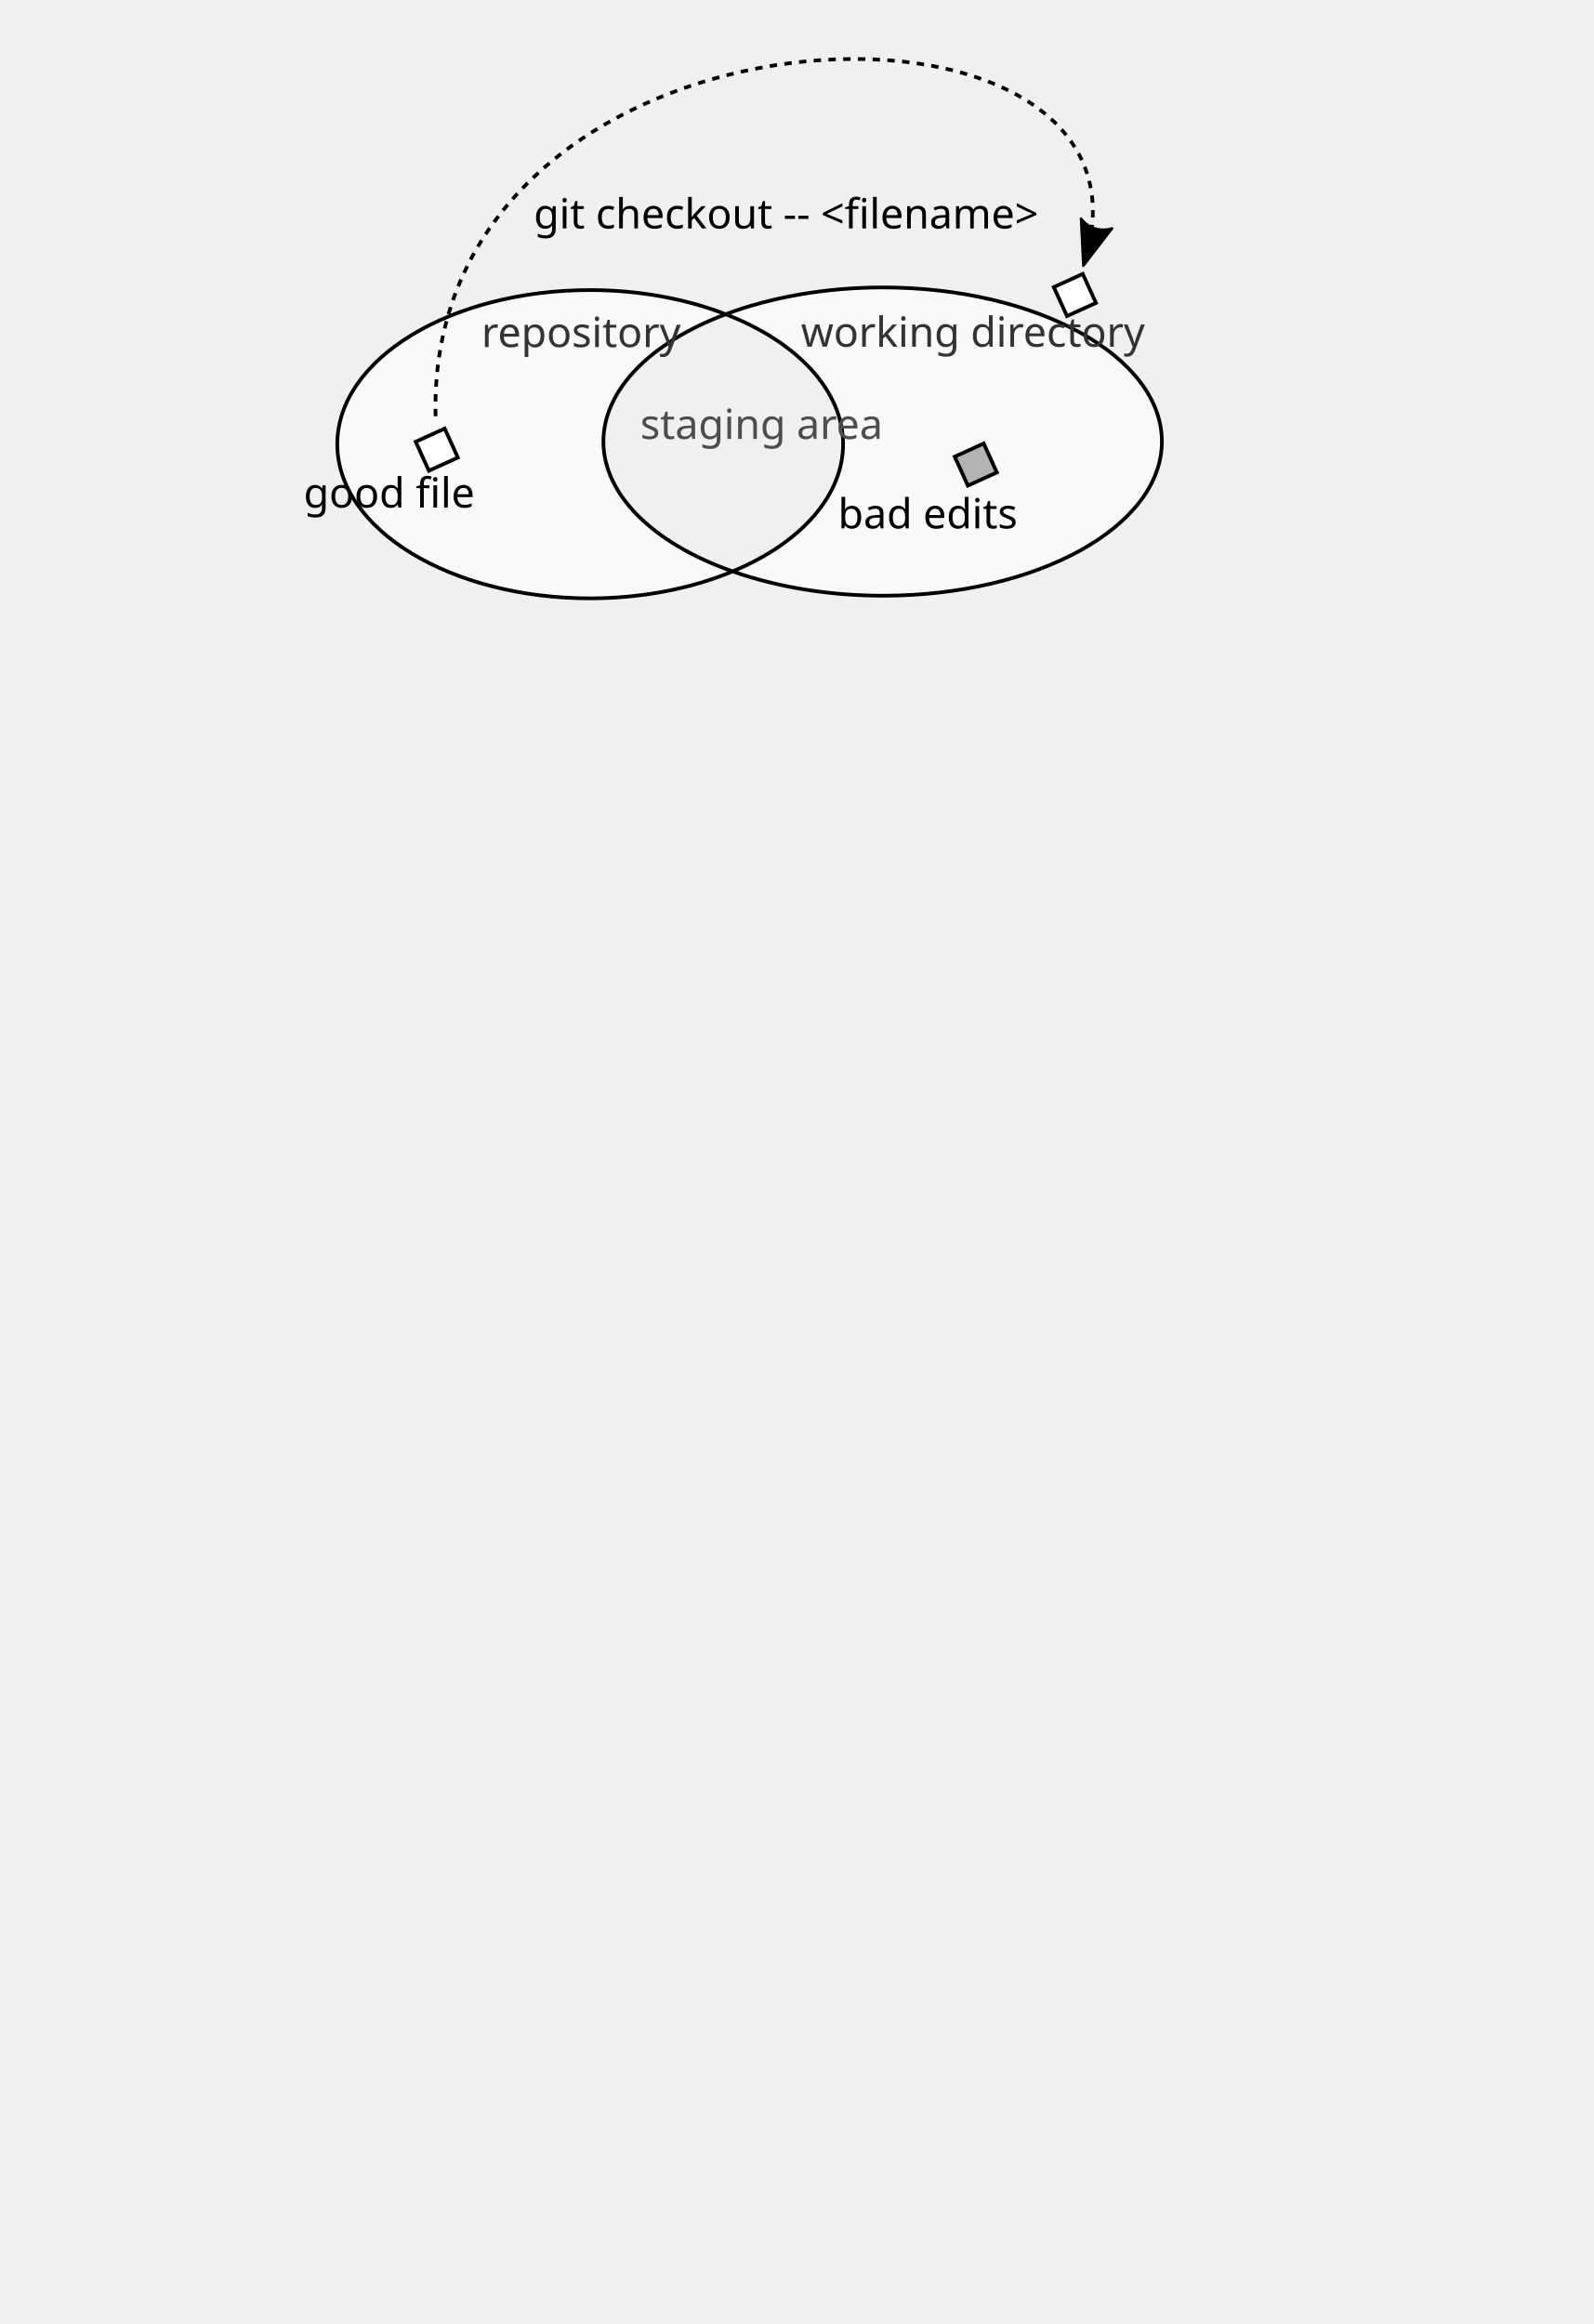
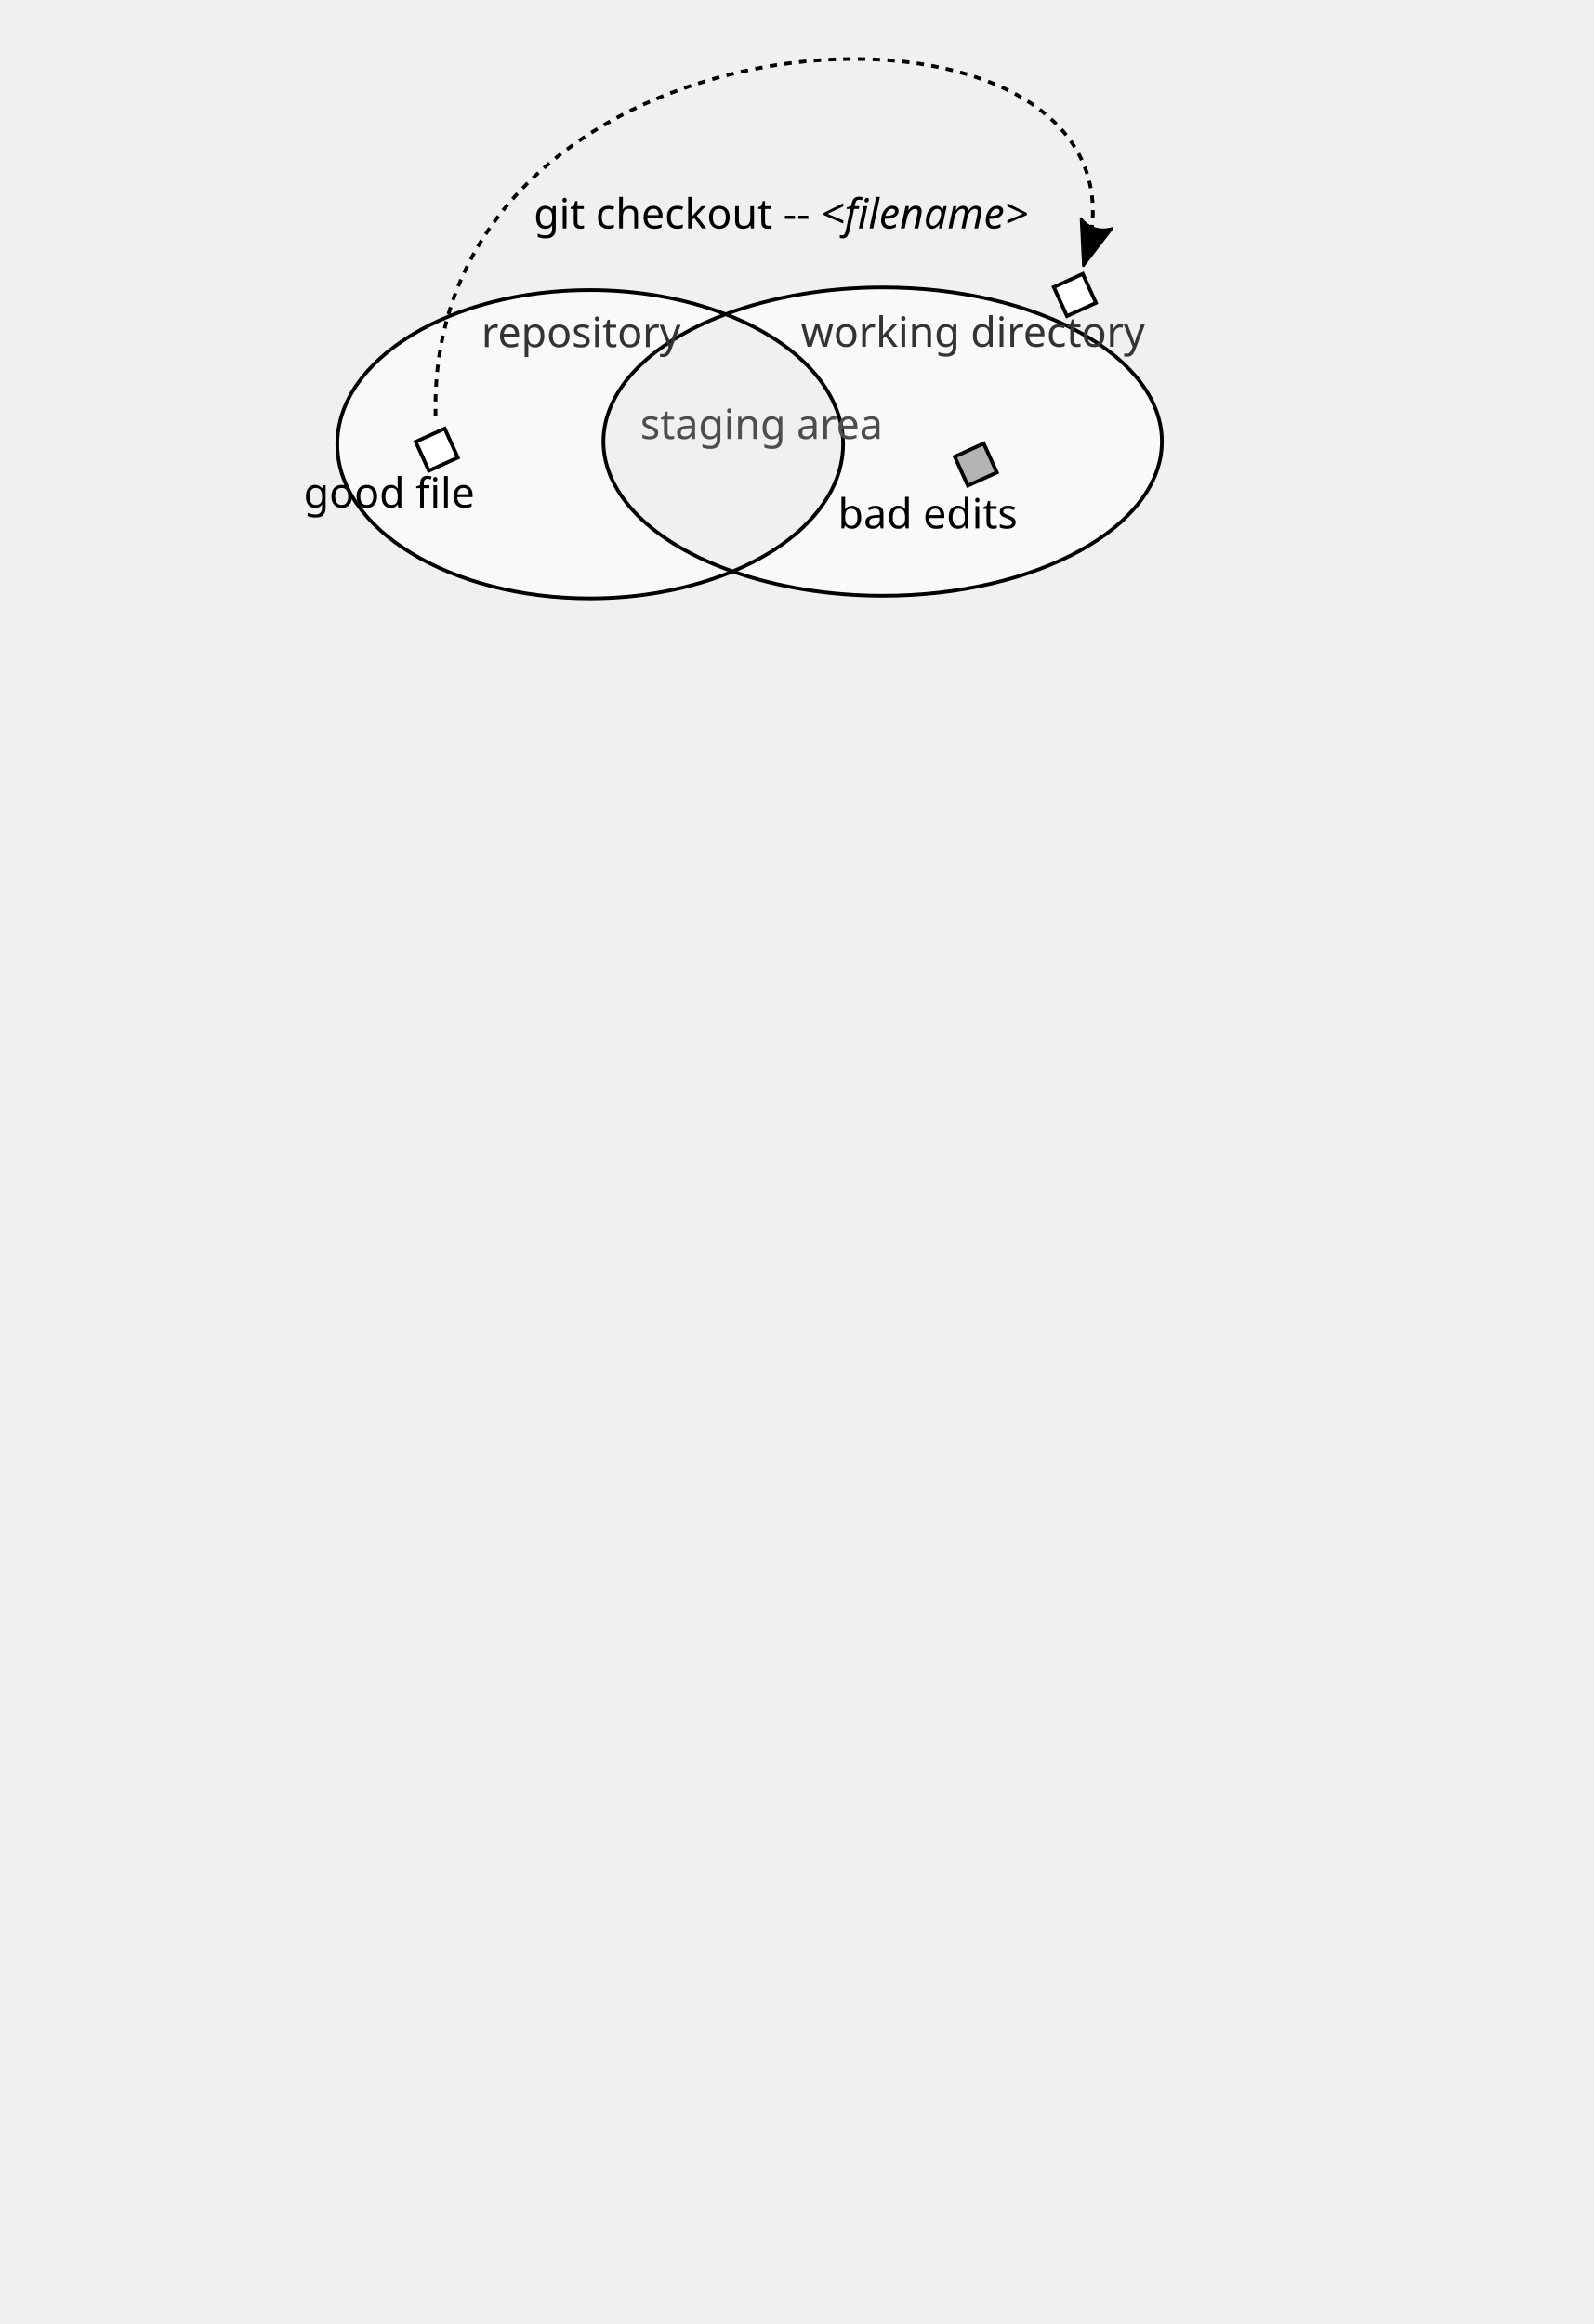
<svg xmlns="http://www.w3.org/2000/svg" width="4.8in" height="7in" viewBox="0 0 432 630" id="svg2" version="1.1">
  <defs id="defs4">
    <marker orient="auto" refY="0" refX="0" id="Arrow2Lend" style="overflow:visible">
      <path id="path4440" style="fill:#000000;fill-opacity:1;fill-rule:evenodd;stroke:#000000;stroke-width:0.625;stroke-linejoin:round;stroke-opacity:1" d="M 8.719,4.034 -2.207,0.016 8.719,-4.002 c -1.745,2.372 -1.735,5.617 -6e-7,8.035 z" transform="matrix(-1.1,0,0,-1.1,-1.1,0)" />
    </marker>
    <marker orient="auto" refY="0" refX="0" id="Arrow2Lend-3" style="overflow:visible">
      <path id="path4440-7" style="fill:#000000;fill-opacity:1;fill-rule:evenodd;stroke:#000000;stroke-width:0.625;stroke-linejoin:round;stroke-opacity:1" d="M 8.719,4.034 -2.207,0.016 8.719,-4.002 c -1.745,2.372 -1.735,5.617 -6e-7,8.035 z" transform="matrix(-1.1,0,0,-1.1,-1.1,0)" />
    </marker>
    <marker style="overflow:visible" id="Arrow2Lend-2" refY="0" refX="0" orient="auto" overflow="visible">
      <path style="fill-rule:evenodd;stroke:#000000;stroke-width:0.625;stroke-linejoin:round" id="path4440-3" d="M 8.719,4.034 -2.207,0.016 8.719,-4.002 c -1.746,2.372 -1.735,5.617 -6e-7,8.035 z" transform="matrix(-1.1,0,0,-1.1,-1.1,0)" />
    </marker>
    <marker style="overflow:visible" id="Arrow2Lend-2-2" refY="0" refX="0" orient="auto" overflow="visible">
      <path style="fill-rule:evenodd;stroke:#000000;stroke-width:0.625;stroke-linejoin:round" id="path4440-3-8" d="M 8.719,4.034 -2.207,0.016 8.719,-4.002 c -1.746,2.372 -1.735,5.617 -6e-7,8.035 z" transform="matrix(-1.1,0,0,-1.1,-1.1,0)" />
    </marker>
    <marker style="overflow:visible" id="Arrow2Lend-2-2-7" refY="0" refX="0" orient="auto" overflow="visible">
      <path style="fill-rule:evenodd;stroke:#000000;stroke-width:0.625;stroke-linejoin:round" id="path4440-3-8-2" d="M 8.719,4.034 -2.207,0.016 8.719,-4.002 c -1.746,2.372 -1.735,5.617 -6e-7,8.035 z" transform="matrix(-1.1,0,0,-1.1,-1.1,0)" />
    </marker>
    <marker style="overflow:visible" id="Arrow2Lend-2-2-7-6" refY="0" refX="0" orient="auto" overflow="visible">
      <path style="fill-rule:evenodd;stroke:#000000;stroke-width:0.625;stroke-linejoin:round" id="path4440-3-8-2-4" d="M 8.719,4.034 -2.207,0.016 8.719,-4.002 c -1.746,2.372 -1.735,5.617 -6e-7,8.035 z" transform="matrix(-1.1,0,0,-1.1,-1.1,0)" />
    </marker>
  </defs>
  <g id="layer1" transform="translate(0,-422.3621)">
    <g id="g3505" transform="translate(-44.26469,-13.8673)" style="fill:#f9f9f9">
      <path style="fill:#f9f9f9;fill-opacity:1;stroke:#000000;stroke-opacity:1" d="m 219.285,15.357 a 75.714,41.786 0 0 0 -42.551,7.271 68.571,41.786 0 0 1 31.838,35.229 68.571,41.786 0 0 1 -29.953,34.479 75.714,41.786 0 0 0 40.666,6.592 A 75.714,41.786 0 0 0 295,57.143 75.714,41.786 0 0 0 219.285,15.357 Z M 178.619,92.336 A 75.714,41.786 0 0 1 143.572,57.143 75.714,41.786 0 0 1 176.734,22.629 68.571,41.786 0 0 0 140,16.072 68.571,41.786 0 0 0 71.428,57.857 68.571,41.786 0 0 0 140,99.643 a 68.571,41.786 0 0 0 38.619,-7.307 z" id="path4337" transform="translate(64.28571,498.7907)" />
      <text id="text4401" y="573.819" x="162.668" style="font-style:normal;font-weight:normal;font-size:14.168px;line-height:125%;font-family:Sans;letter-spacing:0px;word-spacing:0px;fill:#000000;fill-opacity:1;stroke:none;stroke-width:1px;stroke-linecap:butt;stroke-linejoin:miter;stroke-opacity:1" xml:space="preserve">
        <tspan style="font-style:normal;font-variant:normal;font-weight:normal;font-stretch:condensed;font-size:11.25px;font-family:'Myriad Pro';-inkscape-font-specification:'Myriad Pro Condensed';text-align:center;text-anchor:middle;fill:#000000" y="573.819" x="162.668" id="tspan5058">good file</tspan>
      </text>
      <path d="m 314.543,564.306 -7.857,3.571 -3.571,-7.857 7.857,-3.571 z" id="path6112-9-6-2-0" style="opacity:1;fill:#b3b3b3;fill-opacity:1;stroke:#000000;stroke-width:1;stroke-miterlimit:4;stroke-dasharray:none;stroke-dashoffset:0;stroke-opacity:1" />
      <path d="m 168.403,560.266 -7.857,3.571 -3.571,-7.857 7.857,-3.571 z" id="path6112-92-6" style="opacity:1;fill:#ffffff;fill-opacity:1;stroke:#000000;stroke-width:1;stroke-miterlimit:4;stroke-dasharray:none;stroke-dashoffset:0;stroke-opacity:1" />
      <path d="m 341.408,518.344 -7.857,3.571 -3.571,-7.857 7.857,-3.571 z" id="path6112-92-6-2" style="opacity:1;fill:#ffffff;fill-opacity:1;stroke:#000000;stroke-width:1;stroke-miterlimit:4;stroke-dasharray:none;stroke-dashoffset:0;stroke-opacity:1" />
    </g>
    <g id="g4238" transform="translate(28.5392,4.643625)">
      <text id="text4401-0-7-7" y="560.953" x="235.896" style="font-style:normal;font-weight:normal;font-size:14.168px;line-height:125%;font-family:Sans;text-align:center;letter-spacing:0px;word-spacing:0px;text-anchor:middle;fill:#000000;fill-opacity:1;stroke:none;stroke-width:1px;stroke-linecap:butt;stroke-linejoin:miter;stroke-opacity:1" xml:space="preserve">
        <tspan style="font-style:normal;font-variant:normal;font-weight:normal;font-stretch:condensed;font-size:11.25px;font-family:'Myriad Pro';-inkscape-font-specification:'Myriad Pro Condensed';text-align:center;text-anchor:middle" y="560.953" x="235.896" id="tspan5056">bad edits</tspan>
      </text>
    </g>
    <text xml:space="preserve" style="font-style:normal;font-variant:normal;font-weight:normal;font-stretch:condensed;font-size:11.25px;line-height:125%;font-family:'Myriad Pro';-inkscape-font-specification:'Myriad Pro, Condensed';text-align:start;letter-spacing:0px;word-spacing:0px;writing-mode:lr-tb;text-anchor:start;fill:#000000;fill-opacity:1;stroke:none;stroke-width:1px;stroke-linecap:butt;stroke-linejoin:miter;stroke-opacity:1" x="165.145" y="497.953" id="text4232">
      <tspan id="tspan4234" x="165.145" y="497.953" />
    </text>
    <text xml:space="preserve" style="font-style:normal;font-variant:normal;font-weight:normal;font-stretch:condensed;font-size:11.25px;line-height:125%;font-family:'Myriad Pro';-inkscape-font-specification:'Myriad Pro, Condensed';text-align:start;letter-spacing:0px;word-spacing:0px;writing-mode:lr-tb;text-anchor:start;fill:#000000;fill-opacity:1;stroke:none;stroke-width:1px;stroke-linecap:butt;stroke-linejoin:miter;stroke-opacity:1" x="42.663" y="464.657" id="text4295">
      <tspan id="tspan4297" x="42.663" y="464.657" />
    </text>
    <text xml:space="preserve" style="font-style:normal;font-variant:normal;font-weight:normal;font-stretch:condensed;font-size:11.25px;line-height:125%;font-family:'Myriad Pro';-inkscape-font-specification:'Myriad Pro, Condensed';text-align:start;letter-spacing:0px;word-spacing:0px;writing-mode:lr-tb;text-anchor:start;fill:#000000;fill-opacity:1;stroke:none;stroke-width:1px;stroke-linecap:butt;stroke-linejoin:miter;stroke-opacity:1" x="292.663" y="467.514" id="text4299">
      <tspan id="tspan4301" x="292.663" y="467.514" />
    </text>
    <path style="fill:none;stroke:#000000;stroke-width:1;stroke-miterlimit:4;stroke-dasharray:2, 2;stroke-dashoffset:0;marker-end:url(#Arrow2Lend-2-2-7)" id="path4413-7-3" d="M 118.095,535.193 C 115.217,417.35 319.583,411.683 294.111,493.137" />
    <flowRoot xml:space="preserve" id="flowRoot5048" style="font-style:normal;font-variant:normal;font-weight:normal;font-stretch:condensed;font-size:11.25px;line-height:125%;font-family:'Myriad Pro';-inkscape-font-specification:'Myriad Pro, Condensed';text-align:start;letter-spacing:0px;word-spacing:0px;writing-mode:lr-tb;text-anchor:start;fill:#000000;fill-opacity:1;stroke:none;stroke-width:1px;stroke-linecap:butt;stroke-linejoin:miter;stroke-opacity:1" transform="translate(9.091373,15.15229)">
      <flowRegion id="flowRegion5050">
        <rect id="rect5052" width="0" height="18.571" x="218.571" y="60" />
      </flowRegion>
      <flowPara id="flowPara5054" />
    </flowRoot>
    <text xml:space="preserve" style="font-style:normal;font-variant:normal;font-weight:normal;font-stretch:condensed;font-size:11.25px;line-height:125%;font-family:'Myriad Pro';-inkscape-font-specification:'Myriad Pro, Condensed';text-align:start;letter-spacing:0px;word-spacing:0px;writing-mode:lr-tb;text-anchor:start;fill:#333333;fill-opacity:1;stroke:none;stroke-width:1px;stroke-linecap:butt;stroke-linejoin:miter;stroke-opacity:1" x="130.526" y="516.439" id="text5089">
      <tspan id="tspan5091" x="130.526" y="516.439" style="fill:#333333">repository</tspan>
    </text>
    <text xml:space="preserve" style="font-style:normal;font-variant:normal;font-weight:normal;font-stretch:condensed;font-size:11.25px;line-height:125%;font-family:'Myriad Pro';-inkscape-font-specification:'Myriad Pro, Condensed';text-align:start;letter-spacing:0px;word-spacing:0px;writing-mode:lr-tb;text-anchor:start;fill:#4d4d4d;fill-opacity:1;stroke:none;stroke-width:1px;stroke-linecap:butt;stroke-linejoin:miter;stroke-opacity:1" x="173.592" y="541.352" id="text5093">
      <tspan id="tspan5095" x="173.592" y="541.352" style="fill:#4d4d4d">staging area</tspan>
    </text>
    <text xml:space="preserve" style="font-style:normal;font-variant:normal;font-weight:normal;font-stretch:condensed;font-size:11.25px;line-height:125%;font-family:'Myriad Pro';-inkscape-font-specification:'Myriad Pro, Condensed';text-align:start;letter-spacing:0px;word-spacing:0px;writing-mode:lr-tb;text-anchor:start;fill:#333333;fill-opacity:1;stroke:none;stroke-width:1px;stroke-linecap:butt;stroke-linejoin:miter;stroke-opacity:1" x="217.164" y="516.352" id="text5097">
      <tspan id="tspan5099" x="217.164" y="516.352" style="fill:#333333">working directory</tspan>
    </text>
    <text xml:space="preserve" style="font-style:normal;font-variant:normal;font-weight:normal;font-stretch:condensed;font-size:11.25px;line-height:125%;font-family:'Myriad Pro';-inkscape-font-specification:'Myriad Pro, Condensed';text-align:start;letter-spacing:0px;word-spacing:0px;writing-mode:lr-tb;text-anchor:start;fill:#000000;fill-opacity:1;stroke:none;stroke-width:1px;stroke-linecap:butt;stroke-linejoin:miter;stroke-opacity:1" x="144.709" y="484.284" id="text5109">
-       <tspan id="tspan5111" x="144.709" y="484.284">git checkout -- &lt;filename&gt;</tspan>
+       <tspan id="tspan5111" x="144.709" y="484.284">git checkout -- <tspan style="font-style:italic" id="tspan4274">&lt;filename&gt;</tspan>
+       </tspan>
    </text>
  </g>
</svg>
